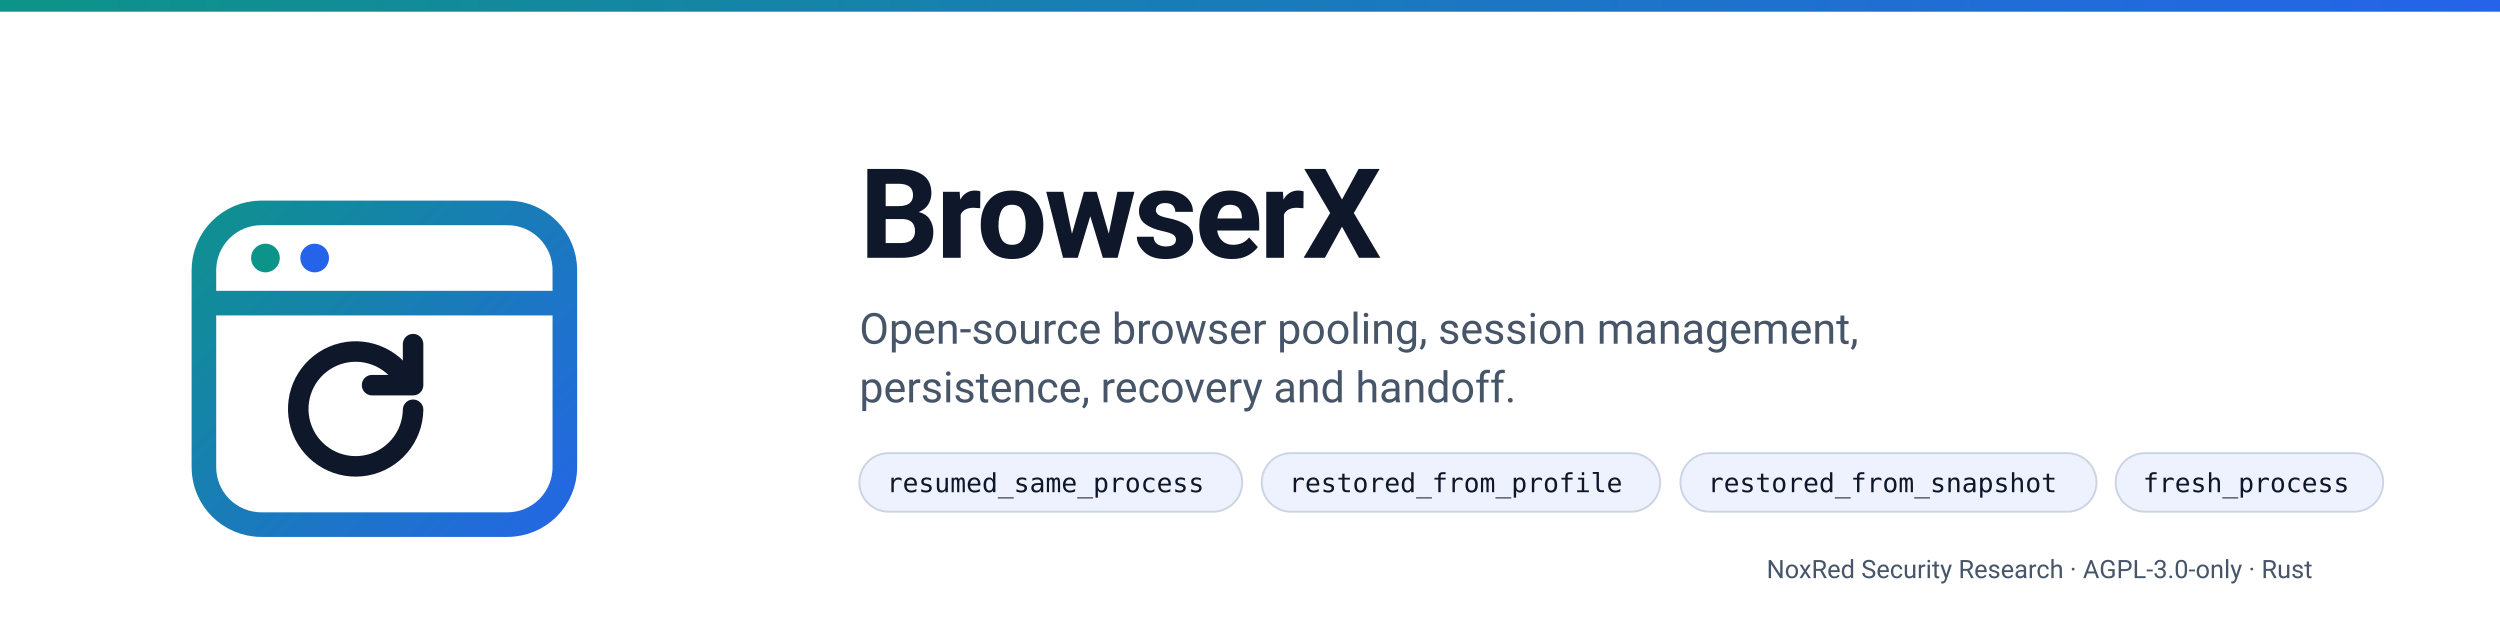
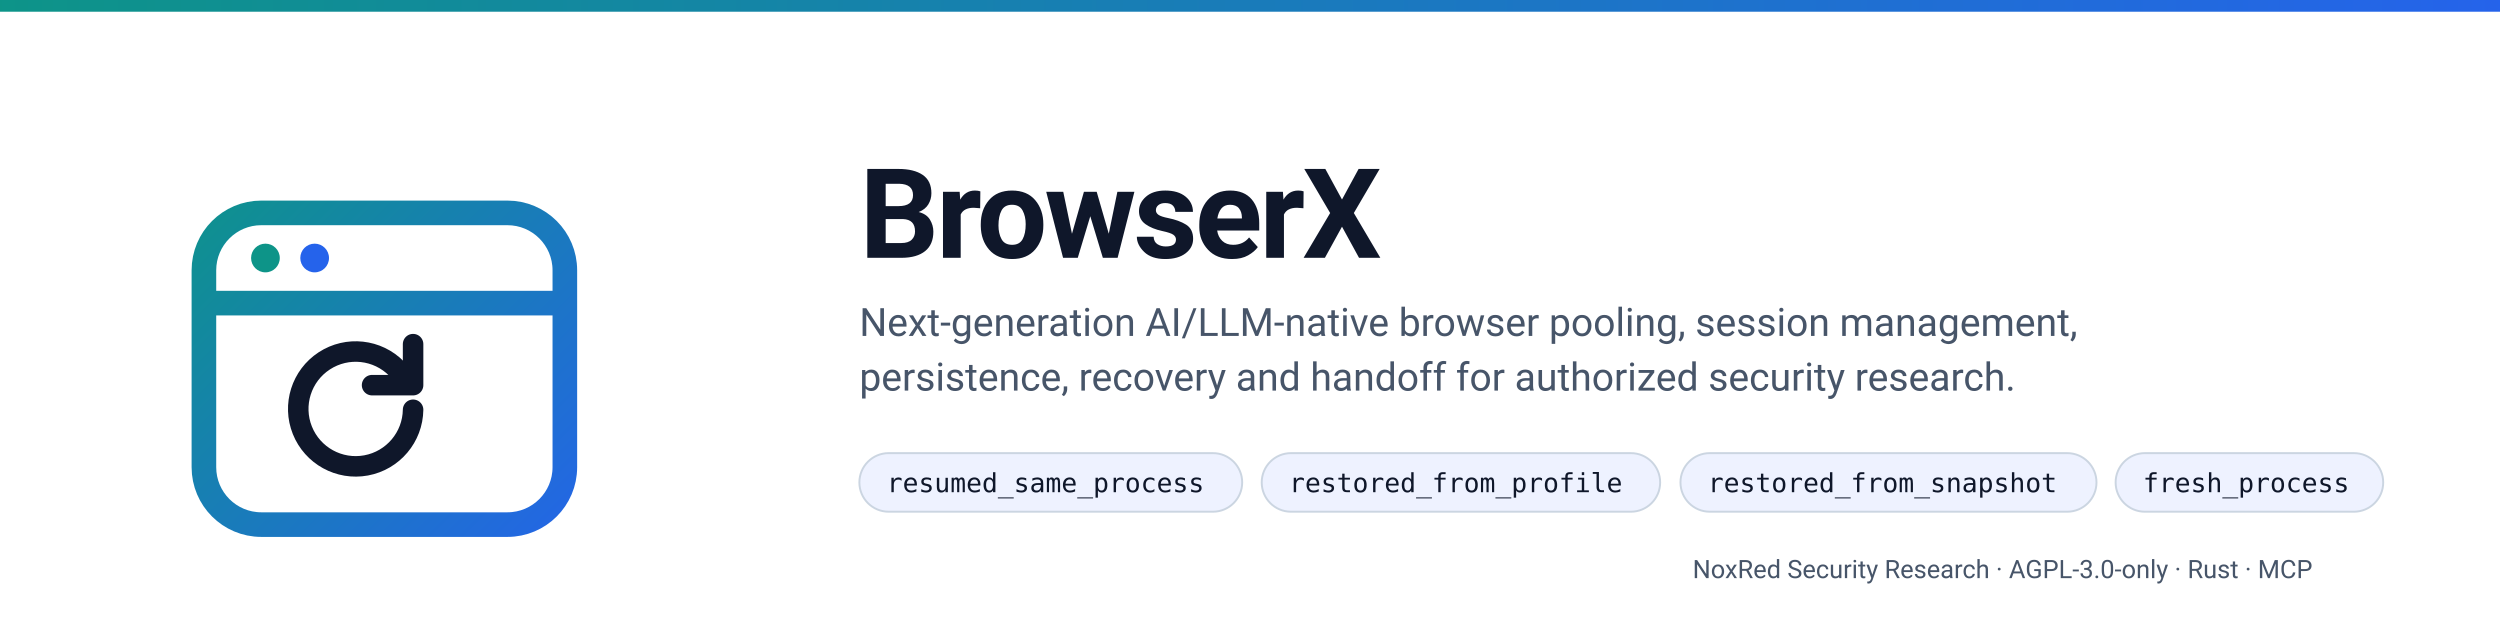
- <svg xmlns="http://www.w3.org/2000/svg" width="1280" height="320" viewBox="0 0 1280 320" role="img" aria-label="BrowserX: open-source browser pooling, session management, persistence, recovery and handoff">
+ <svg xmlns="http://www.w3.org/2000/svg" width="1280" height="320" viewBox="0 0 1280 320" role="img" aria-label="BrowserX: Next-generation AI/LLM-native browser pooling, session management, persistence, recovery and handoff for authorized security research.">
  <defs>
    <linearGradient id="g" gradientUnits="userSpaceOnUse" x1="0" y1="0" x2="96" y2="96">
      <stop offset="0" stop-color="#0d9488" />
      <stop offset="1" stop-color="#2563eb" />
    </linearGradient>
    <linearGradient id="bar" x1="0" y1="0" x2="1" y2="0">
      <stop offset="0" stop-color="#0d9488" />
      <stop offset="1" stop-color="#2563eb" />
    </linearGradient>
  </defs>
  <rect width="1280" height="320" fill="#ffffff" />
  <rect x="0" y="0" width="1280" height="6" fill="url(#bar)" />
  <g transform="translate(96 88) scale(2.1)">
    <rect x="4" y="10" width="88" height="76" rx="14" fill="none" stroke="url(#g)" stroke-width="6" />
    <path d="M4 32 H92" stroke="url(#g)" stroke-width="6" />
    <circle cx="19" cy="21" r="3.5" fill="#0d9488" />
    <circle cx="31" cy="21" r="3.5" fill="#2563eb" />
    <g transform="translate(-9 0)">
      <path d="M62 50 a14 14 0 1 0 4 10" fill="none" stroke="#0f172a" stroke-width="5" stroke-linecap="round" transform="translate(-2 -2)" />
      <path d="M66 44 L66 54 L56 54" fill="none" stroke="#0f172a" stroke-width="5" stroke-linecap="round" stroke-linejoin="round" transform="translate(-2 -2)" />
    </g>
  </g>
  <text x="440" y="132" font-family="ui-sans-serif, system-ui, -apple-system, 'Segoe UI', Roboto, Helvetica, Arial, sans-serif" font-size="64" font-weight="700" letter-spacing="-1.5" fill="#0f172a">BrowserX</text>
-   <text x="440" y="176" font-family="ui-sans-serif, system-ui, -apple-system, 'Segoe UI', Roboto, Helvetica, Arial, sans-serif" font-size="22" fill="#475569">Open-source browser pooling, session management,</text>
-   <text x="440" y="206" font-family="ui-sans-serif, system-ui, -apple-system, 'Segoe UI', Roboto, Helvetica, Arial, sans-serif" font-size="22" fill="#475569">persistence, recovery and handoff.</text>
+   <text x="440" y="172" font-family="ui-sans-serif, system-ui, -apple-system, 'Segoe UI', Roboto, Helvetica, Arial, sans-serif" font-size="20" fill="#475569">Next-generation AI/LLM-native browser pooling, session management,</text>
+   <text x="440" y="200" font-family="ui-sans-serif, system-ui, -apple-system, 'Segoe UI', Roboto, Helvetica, Arial, sans-serif" font-size="20" fill="#475569">persistence, recovery and handoff for authorized security research.</text>
  <rect x="440" y="232" width="196" height="30" rx="15" fill="#eef2ff" stroke="#cbd5e1" />
  <text x="454" y="252" font-family="ui-monospace, SFMono-Regular, Menlo, Consolas, monospace" font-size="13.5" fill="#0f172a">resumed_same_process</text>
  <rect x="646.0" y="232" width="204" height="30" rx="15" fill="#eef2ff" stroke="#cbd5e1" />
  <text x="660.0" y="252" font-family="ui-monospace, SFMono-Regular, Menlo, Consolas, monospace" font-size="13.5" fill="#0f172a">restored_from_profile</text>
  <rect x="860.4" y="232" width="213" height="30" rx="15" fill="#eef2ff" stroke="#cbd5e1" />
  <text x="874.4" y="252" font-family="ui-monospace, SFMono-Regular, Menlo, Consolas, monospace" font-size="13.5" fill="#0f172a">restored_from_snapshot</text>
  <rect x="1083.2" y="232" width="137" height="30" rx="15" fill="#eef2ff" stroke="#cbd5e1" />
  <text x="1097.2" y="252" font-family="ui-monospace, SFMono-Regular, Menlo, Consolas, monospace" font-size="13.5" fill="#0f172a">fresh_process</text>
-   <text x="1184" y="296" text-anchor="end" font-family="ui-sans-serif, system-ui, -apple-system, 'Segoe UI', Roboto, Helvetica, Arial, sans-serif" font-size="13" fill="#475569">NoxRed Security Research · AGPL-3.0-only · Rust</text>
+   <text x="1184" y="296" text-anchor="end" font-family="ui-sans-serif, system-ui, -apple-system, 'Segoe UI', Roboto, Helvetica, Arial, sans-serif" font-size="13" fill="#475569">NoxRed Security Research · AGPL-3.0-only · Rust · MCP</text>
</svg>
